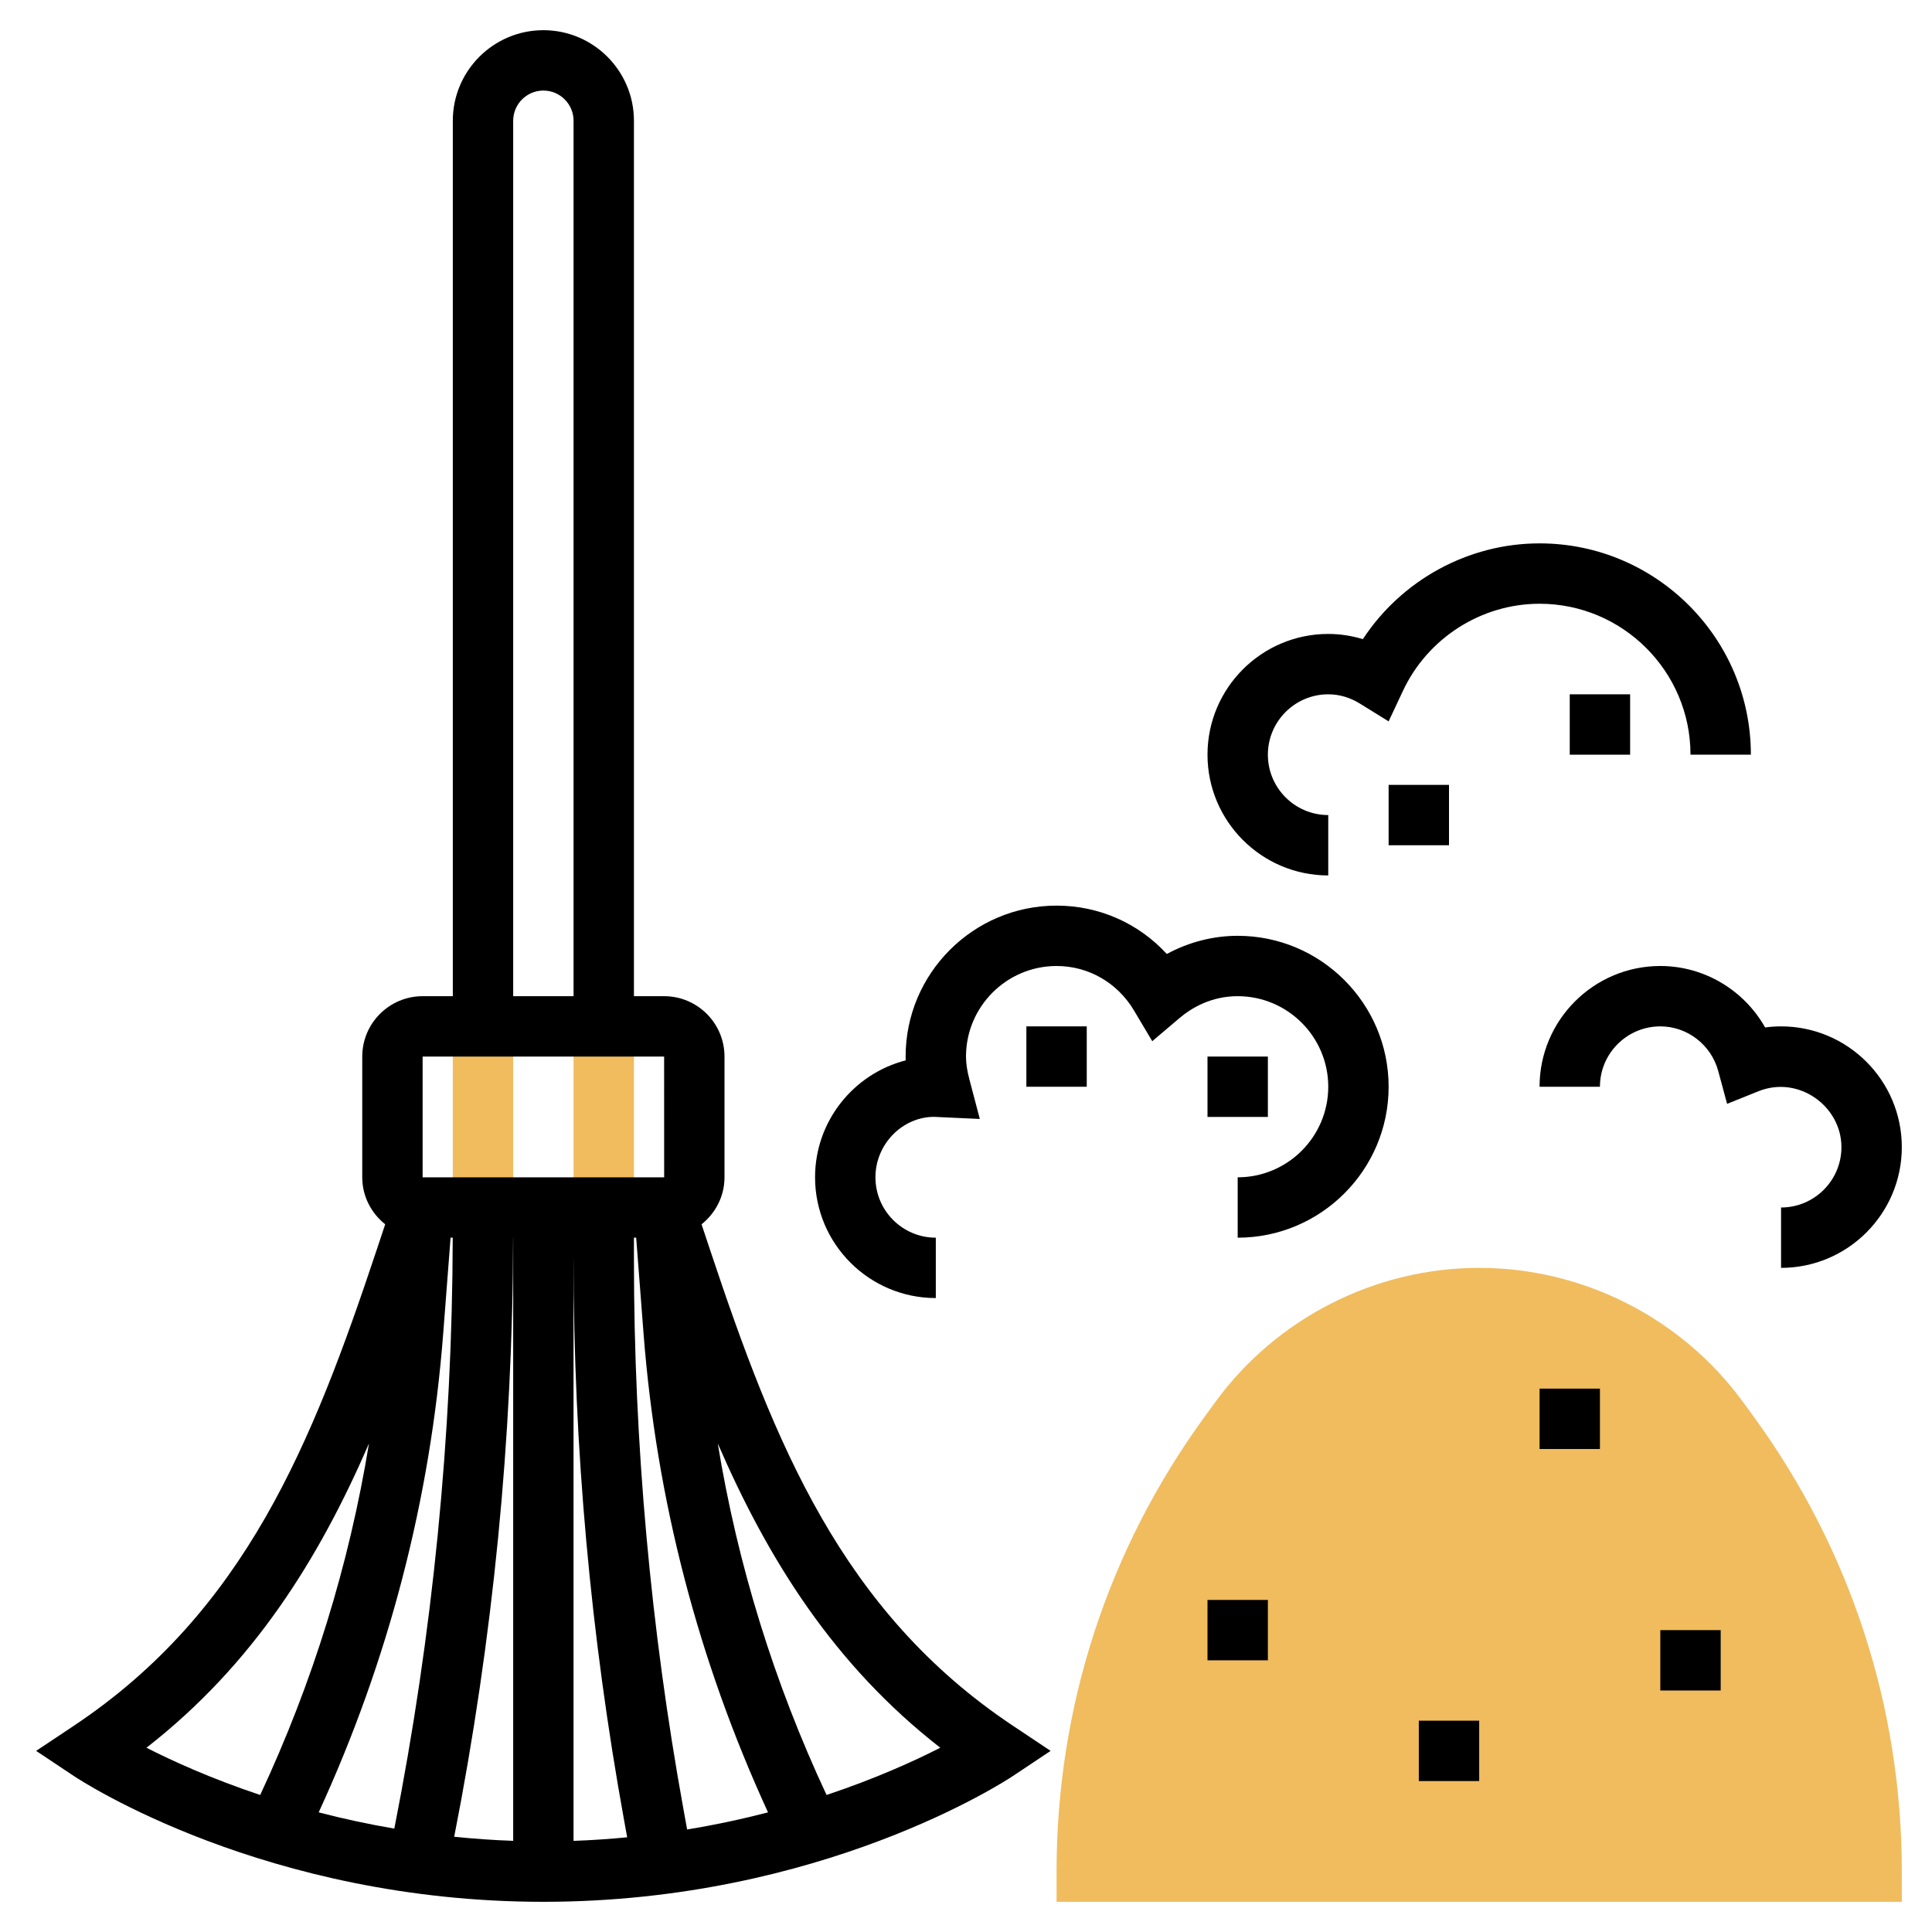
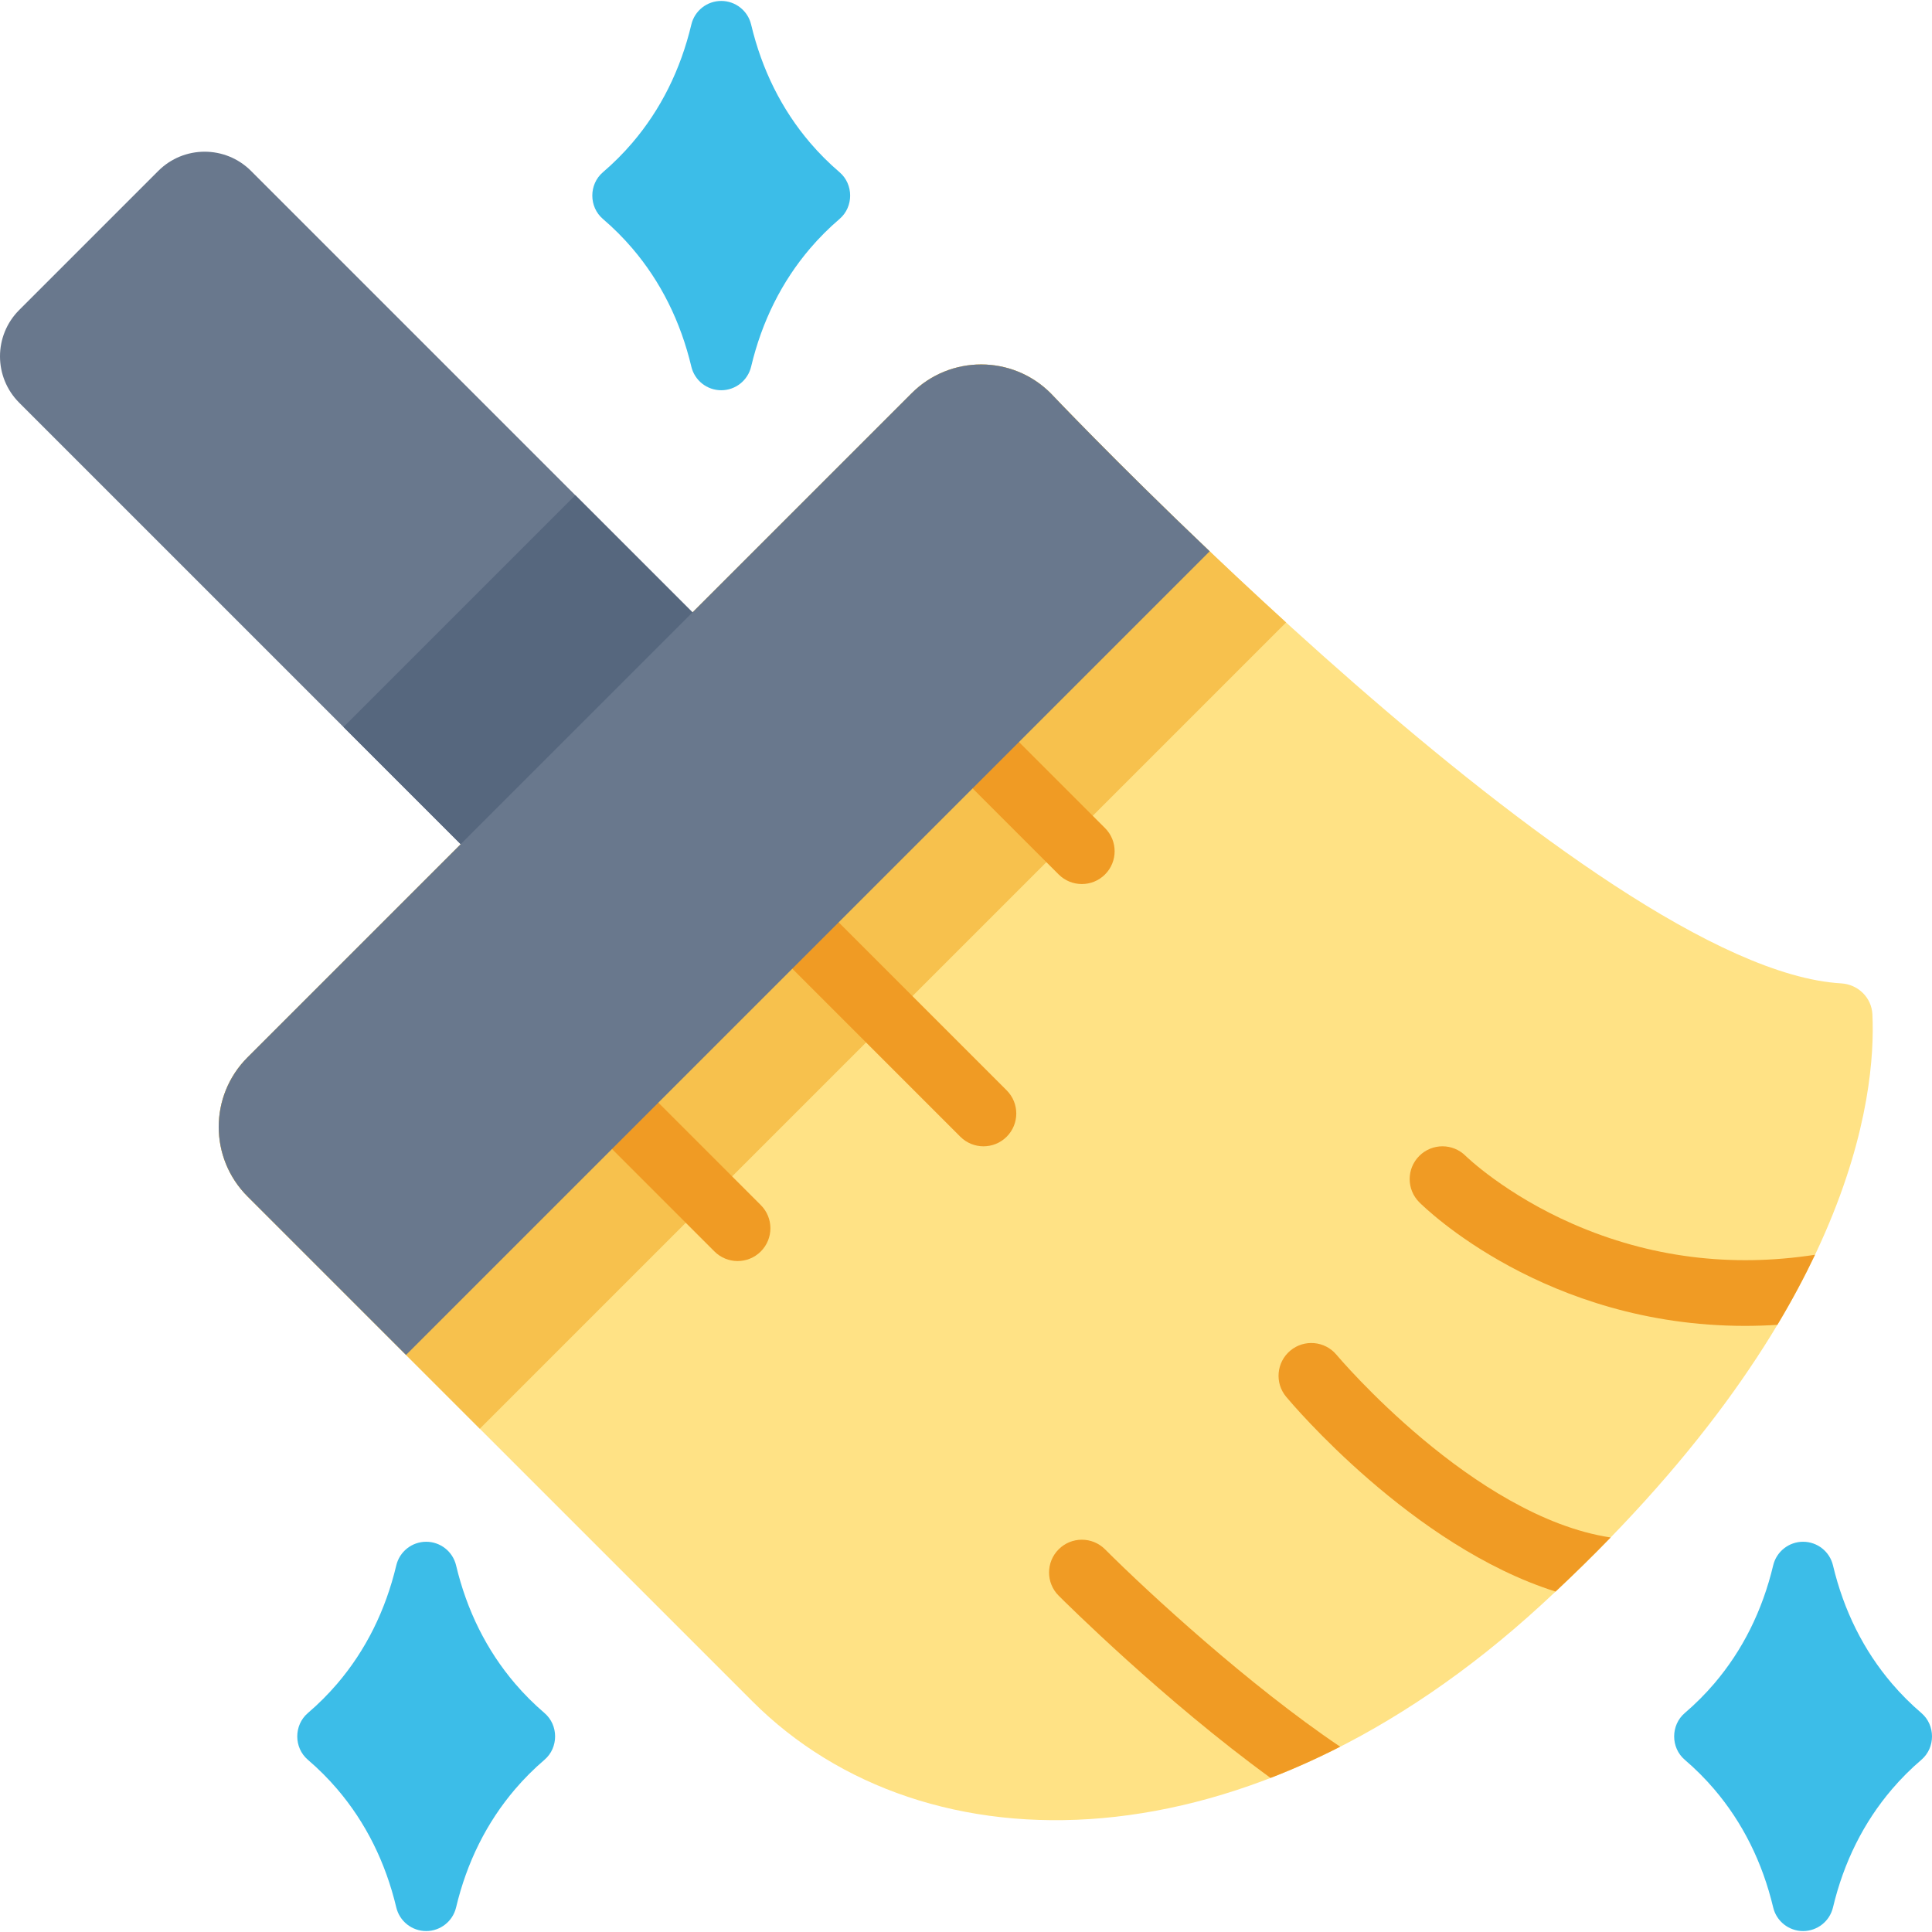
- <svg xmlns="http://www.w3.org/2000/svg" version="1.1" id="Layer_1_1_" x="0px" y="0px" viewBox="0 0 64 64" style="enable-background:new 0 0 64 64;" xml:space="preserve" width="512" height="512">
+ <svg xmlns="http://www.w3.org/2000/svg" version="1.1" id="Layer_1" x="0px" y="0px" viewBox="0 0 512 512" style="enable-background:new 0 0 512 512;" xml:space="preserve">
+   <path style="fill:#FFE285;" d="M487.932,260.605c4.462,0.258,8.067,3.755,8.275,8.221c0.997,21.283-5.114,80.724-87.877,156.589  c-76.986,70.57-163.059,71.333-208.917,25.475L65.596,317.071c-10.179-10.179-10.179-26.682,0-36.86L241.59,104.217  c10.179-10.179,26.682-10.179,36.86,0C278.45,104.217,422.847,256.828,487.932,260.605z" />
+   <path style="fill:#F7C14D;" d="M278.45,104.217c-10.179-10.179-26.682-10.179-36.86,0L65.596,280.211  c-10.179,10.179-10.179,26.681,0,36.86l61.555,61.555l213.671-213.67C305.183,132.467,278.45,104.217,278.45,104.217z" />
  <g>
-     <g>
-       <g>
-         <rect x="15" y="34" style="fill:#F0BC5E;" width="2" height="6" />
-       </g>
-     </g>
-     <g>
-       <g>
-         <rect x="19" y="34" style="fill:#F0BC5E;" width="2" height="6" />
-       </g>
-     </g>
-     <g>
-       <g>
-         <path style="fill:#F0BC5E;" d="M63,63H35v-1c0-5.445,1.693-10.652,4.896-15.058l0.355-0.487C42.279,43.666,45.551,42,49,42     s6.721,1.666,8.749,4.456l0.354,0.485C61.307,51.348,63,56.555,63,62V63z" />
-       </g>
-     </g>
-     <g>
-       <path d="M23.528,41.422l-0.288-0.865C23.699,40.19,24,39.632,24,39v-4c0-1.103-0.897-2-2-2h-1V4c0-1.654-1.346-3-3-3s-3,1.346-3,3    v29h-1c-1.103,0-2,0.897-2,2v4c0,0.632,0.301,1.19,0.76,1.557l-0.288,0.865c-2.125,6.374-4.345,11.959-10.026,15.746L1.197,58    l1.248,0.832C2.701,59.002,8.803,63,18,63s15.299-3.998,15.555-4.168L34.803,58l-1.248-0.832    C27.874,53.381,25.653,47.796,23.528,41.422z M14.683,44.159L14.926,41h0.071c-0.013,6.558-0.664,13.141-1.935,19.575    c-0.886-0.152-1.723-0.334-2.505-0.538C12.864,55.018,14.258,49.687,14.683,44.159z M16.998,41H17v19.98    c-0.671-0.023-1.321-0.071-1.954-0.135C16.328,54.321,16.985,47.648,16.998,41z M19,41.714c0,6.221,0.564,12.479,1.677,18.602    l0.099,0.547c-0.577,0.055-1.168,0.097-1.777,0.118V41.714z M22.645,59.958C21.553,53.953,21,47.814,21,41.714V41h0.074    l0.243,3.159c0.425,5.528,1.819,10.859,4.125,15.878c-0.833,0.217-1.729,0.41-2.68,0.567L22.645,59.958z M17,4    c0-0.552,0.449-1,1-1s1,0.448,1,1v29h-2V4z M14,35h8l0.001,4H14V35z M12.223,47.817c-0.659,4.029-1.867,7.927-3.604,11.644    c-1.616-0.54-2.899-1.122-3.767-1.565C8.39,55.139,10.566,51.641,12.223,47.817z M27.381,59.461    c-1.737-3.717-2.945-7.616-3.604-11.644c1.657,3.823,3.832,7.322,7.371,10.079C30.281,58.339,28.997,58.921,27.381,59.461z" />
-       <rect x="51" y="46" width="2" height="2" />
-       <rect x="40" y="53" width="2" height="2" />
-       <rect x="55" y="54" width="2" height="2" />
-       <rect x="47" y="57" width="2" height="2" />
-       <path d="M44,29v-2c-1.103,0-2-0.897-2-2s0.897-2,2-2c0.366,0,0.718,0.103,1.046,0.306L46,23.896l0.477-1.016    C47.299,21.131,49.075,20,51,20c2.757,0,5,2.243,5,5h2c0-3.859-3.14-7-7-7c-2.367,0-4.572,1.219-5.854,3.173    C44.774,21.059,44.388,21,44,21c-2.206,0-4,1.794-4,4S41.794,29,44,29z" />
-       <rect x="52" y="23" width="2" height="2" />
-       <rect x="46" y="26" width="2" height="2" />
-       <path d="M41,31c-0.817,0-1.624,0.21-2.348,0.602C37.718,30.585,36.412,30,35,30c-2.757,0-5,2.243-5,5c0,0.042,0,0.084,0.002,0.126    C28.278,35.57,27,37.139,27,39c0,2.206,1.794,4,4,4v-2c-1.103,0-2-0.897-2-2s0.897-2,1.938-2.003l1.52,0.07l-0.345-1.308    C32.036,35.467,32,35.226,32,35c0-1.654,1.346-3,3-3c1.056,0,2.016,0.552,2.566,1.475l0.604,1.016l0.901-0.765    C39.462,33.395,40.113,33,41,33c1.654,0,3,1.346,3,3s-1.346,3-3,3v2c2.757,0,5-2.243,5-5S43.757,31,41,31z" />
-       <rect x="40" y="35" width="2" height="2" />
-       <rect x="34" y="34" width="2" height="2" />
-       <path d="M59,34c-0.177,0-0.353,0.012-0.528,0.036C57.775,32.802,56.458,32,55,32c-2.206,0-4,1.794-4,4h2c0-1.103,0.897-2,2-2    c0.894,0,1.683,0.609,1.919,1.48l0.293,1.086l1.044-0.419C59.587,35.617,61,36.648,61,38c0,1.103-0.897,2-2,2v2    c2.206,0,4-1.794,4-4S61.206,34,59,34z" />
-     </g>
+     <path style="fill:#F09B24;" d="M286.701,234.28c2.223,0,4.447-0.848,6.143-2.544c3.394-3.394,3.394-8.893,0-12.287l-31.494-31.494   l-12.287,12.287l31.494,31.494C282.254,233.432,284.478,234.28,286.701,234.28z" />
+     <path style="fill:#F09B24;" d="M260.637,303.784c2.223,0,4.447-0.848,6.143-2.544c3.394-3.394,3.394-8.893,0-12.287l-53.213-53.213   l-12.287,12.287l53.213,53.213C256.19,302.935,258.414,303.784,260.637,303.784z" />
+     <path style="fill:#F09B24;" d="M195.478,334.191c2.223,0,4.447-0.848,6.143-2.544c3.394-3.394,3.394-8.893,0-12.287l-35.838-35.838   l-12.287,12.287l35.838,35.838C191.031,333.343,193.255,334.191,195.478,334.191z" />
+     <path style="fill:#F09B24;" d="M416.866,324.373c-17.931-7.835-28.219-17.813-28.47-18.059c-3.394-3.38-8.884-3.372-12.272,0.014   c-3.394,3.394-3.394,8.893,0,12.287c1.591,1.591,33.482,32.757,86.318,32.757c2.802,0,5.667-0.092,8.585-0.277   c3.875-6.468,7.168-12.664,9.973-18.566C458.691,335.955,437.167,333.242,416.866,324.373z" />
+     <path style="fill:#F09B24;" d="M354.187,359.033c-3.072-3.683-8.548-4.179-12.233-1.109c-3.686,3.071-4.184,8.55-1.112,12.236   c1.58,1.897,33.408,39.627,71.406,51.622c5.17-4.85,10.024-9.628,14.587-14.333C390.441,401.948,354.57,359.492,354.187,359.033z" />
+     <path style="fill:#F09B24;" d="M280.557,410.584c-3.393,3.393-3.393,8.893,0,12.286c1.665,1.665,27.92,27.782,56.152,48.297   c6.122-2.366,12.28-5.119,18.452-8.271c-24.196-16.299-50.934-40.933-62.319-52.314C289.451,407.191,283.95,407.19,280.557,410.584   z" />
  </g>
+   <path style="fill:#69788D;" d="M195.531,174.301l-61.433,61.433L5.089,106.725c-6.785-6.785-6.785-17.787,0-24.573l36.86-36.86  c6.785-6.785,17.787-6.785,24.573,0L195.531,174.301z" />
+   <rect x="112.825" y="140.038" transform="matrix(-0.7071 -0.7071 0.7071 -0.7071 114.8589 414.5313)" style="fill:#56677E;" width="60.912" height="86.878" />
+   <path style="fill:#69788D;" d="M278.45,104.217c-10.179-10.179-26.682-10.179-36.86,0L65.596,280.211  c-10.179,10.179-10.179,26.681,0,36.86l42.007,42.007L320.58,146.099C295.528,122.266,278.45,104.217,278.45,104.217z" />
+   <g>
+     <path style="fill:#3CBDE8;" d="M222.492,45.645c-2.796-2.392-5.418-5.013-7.789-7.789c-7.527-8.811-12.791-19.358-15.646-31.348   c-0.873-3.668-4.152-6.259-7.923-6.259c-3.772,0-7.05,2.59-7.923,6.259c-2.855,11.99-8.119,22.538-15.645,31.347   c-2.372,2.777-4.993,5.397-7.79,7.79c-3.743,3.201-3.743,9.178,0,12.378c2.796,2.392,5.418,5.013,7.789,7.789   c7.527,8.811,12.791,19.358,15.646,31.348c0.873,3.668,4.152,6.259,7.923,6.259c3.772,0,7.05-2.59,7.923-6.259   c2.855-11.99,8.119-22.538,15.645-31.347c2.372-2.777,4.993-5.397,7.79-7.79C226.235,54.823,226.235,48.846,222.492,45.645z" />
+     <path style="fill:#3CBDE8;" d="M509.193,453.977c-2.796-2.392-5.418-5.013-7.789-7.789c-7.527-8.811-12.791-19.358-15.646-31.348   c-0.873-3.668-4.152-6.259-7.923-6.259s-7.05,2.59-7.923,6.259c-2.855,11.99-8.119,22.538-15.645,31.347   c-2.372,2.777-4.993,5.397-7.79,7.79c-3.743,3.202-3.743,9.178,0,12.378c2.796,2.392,5.418,5.013,7.789,7.789   c7.527,8.811,12.791,19.358,15.646,31.348c0.873,3.668,4.152,6.259,7.923,6.259s7.05-2.59,7.923-6.259   c2.855-11.99,8.119-22.538,15.645-31.347c2.372-2.777,4.993-5.397,7.79-7.79C512.936,463.155,512.936,457.177,509.193,453.977z" />
+     <path style="fill:#3CBDE8;" d="M144.301,453.977c-2.796-2.392-5.418-5.013-7.789-7.789c-7.527-8.811-12.791-19.358-15.646-31.348   c-0.873-3.668-4.152-6.259-7.923-6.259s-7.05,2.59-7.923,6.259c-2.855,11.99-8.119,22.538-15.645,31.347   c-2.372,2.777-4.993,5.397-7.79,7.79c-3.743,3.202-3.743,9.178,0,12.378c2.796,2.392,5.418,5.013,7.789,7.789   c7.527,8.811,12.791,19.358,15.646,31.348c0.873,3.668,4.152,6.259,7.923,6.259s7.05-2.59,7.923-6.259   c2.855-11.99,8.119-22.538,15.645-31.347c2.372-2.777,4.993-5.397,7.79-7.79C148.044,463.155,148.044,457.177,144.301,453.977z" />
+   </g>
+   <g>
+ </g>
+   <g>
+ </g>
+   <g>
+ </g>
+   <g>
+ </g>
+   <g>
+ </g>
+   <g>
+ </g>
+   <g>
+ </g>
+   <g>
+ </g>
+   <g>
+ </g>
+   <g>
+ </g>
+   <g>
+ </g>
+   <g>
+ </g>
+   <g>
+ </g>
+   <g>
+ </g>
+   <g>
+ </g>
</svg>
